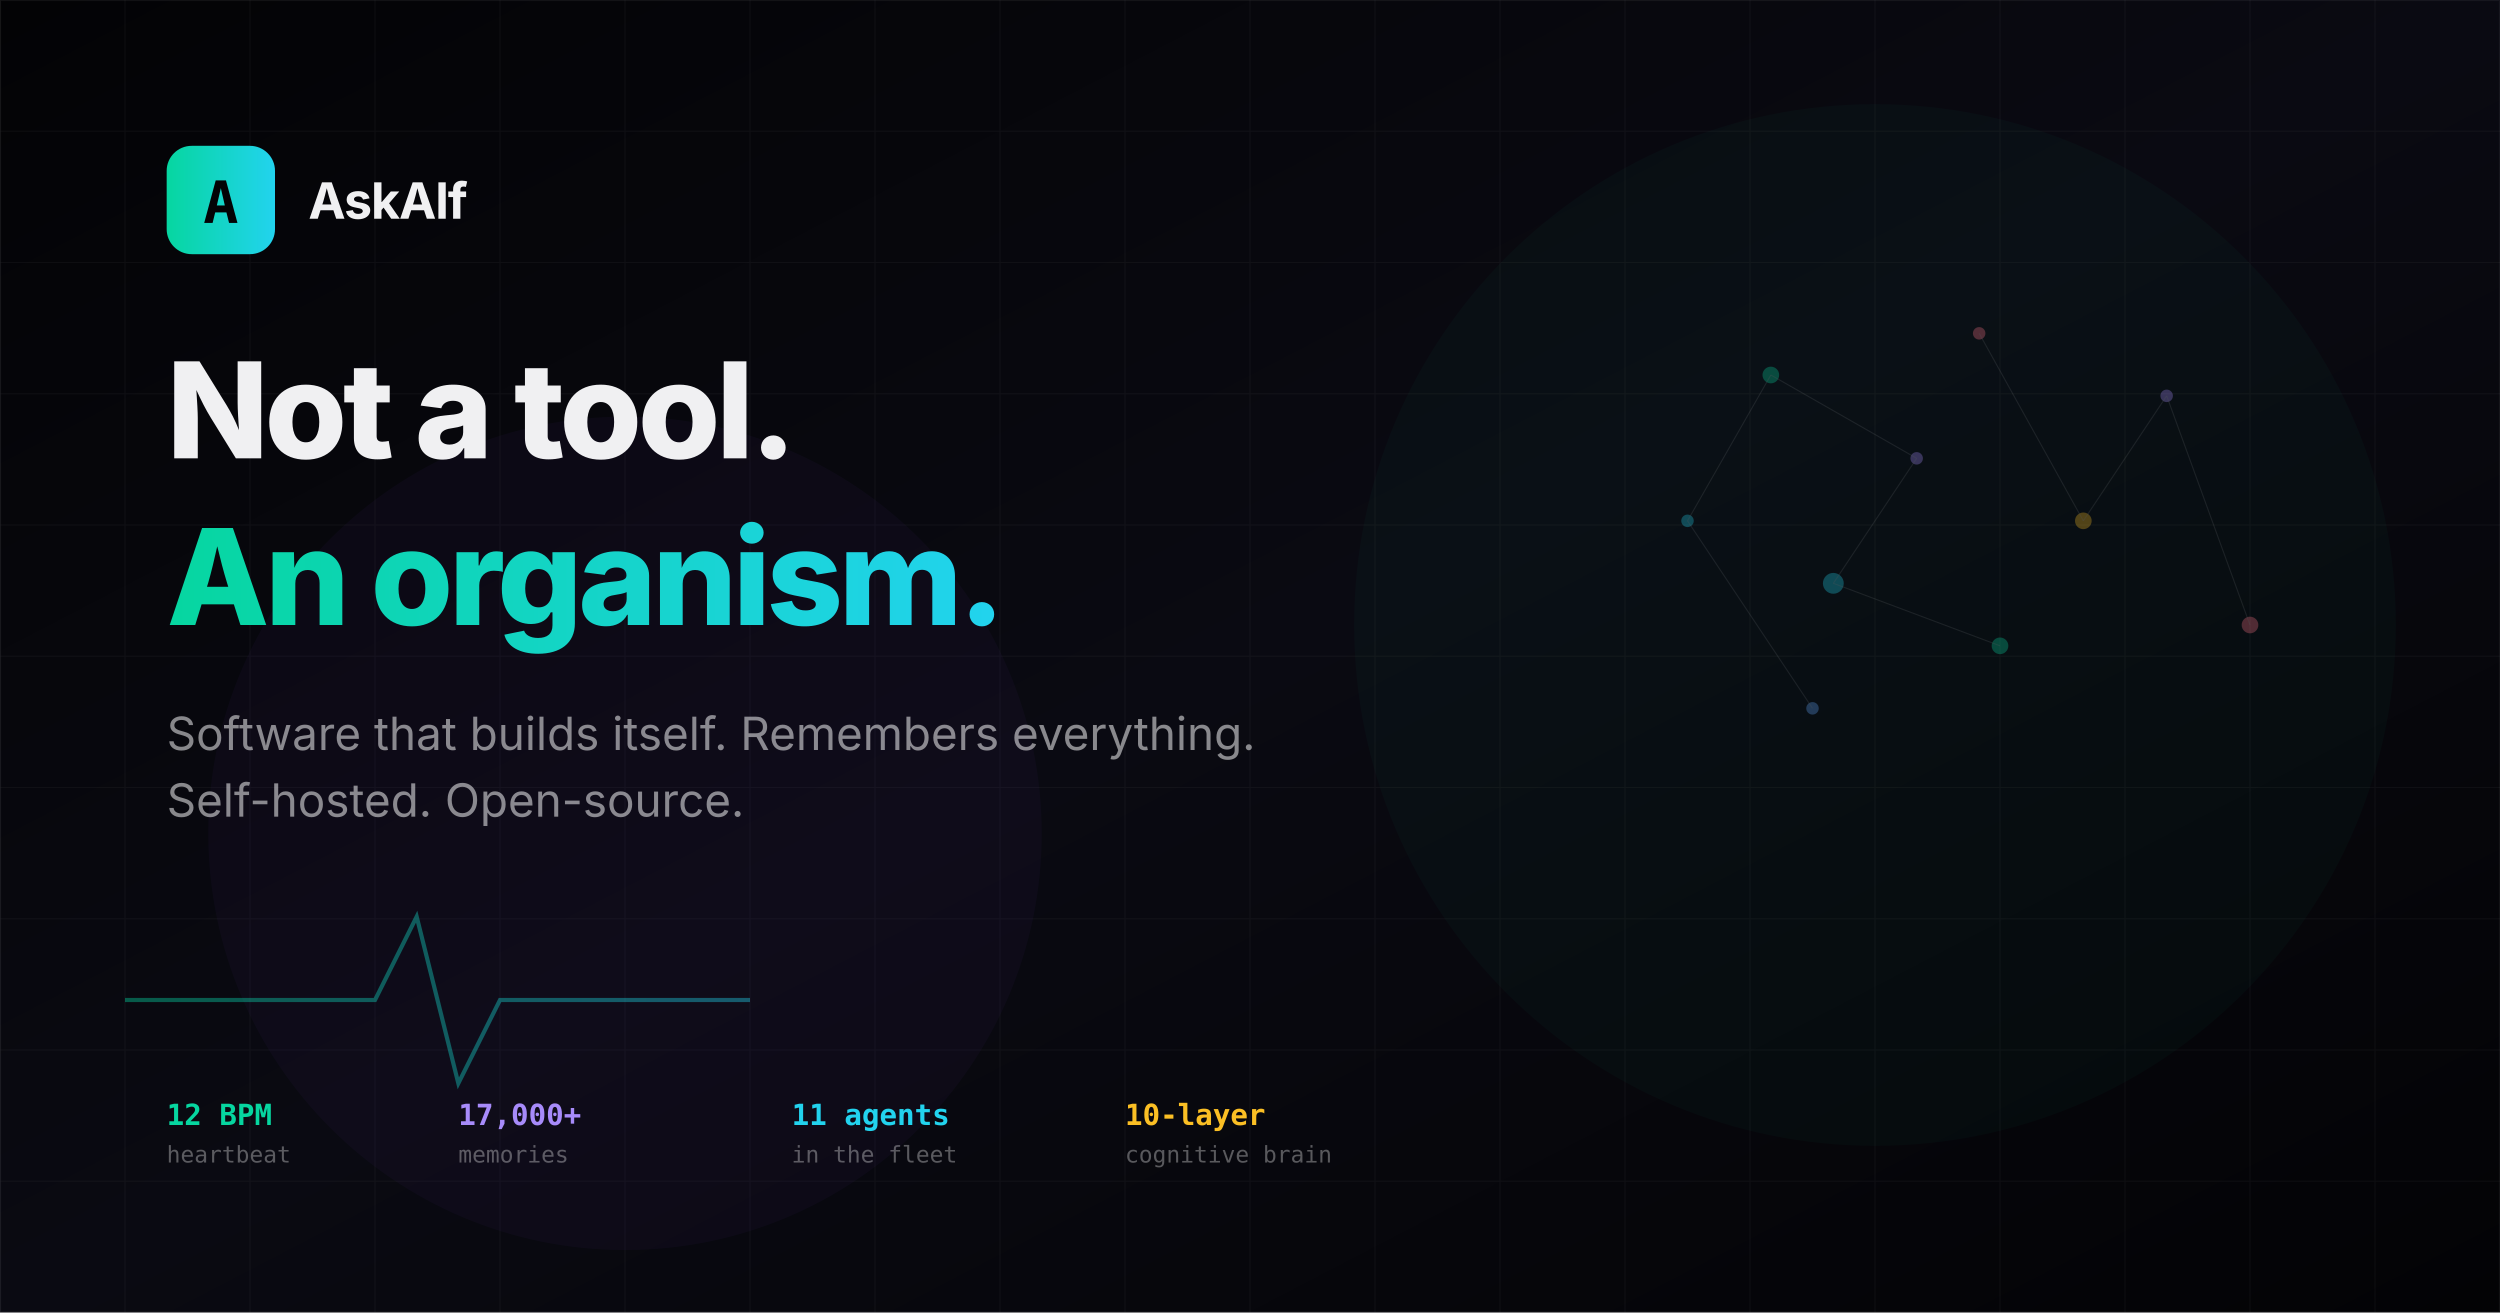
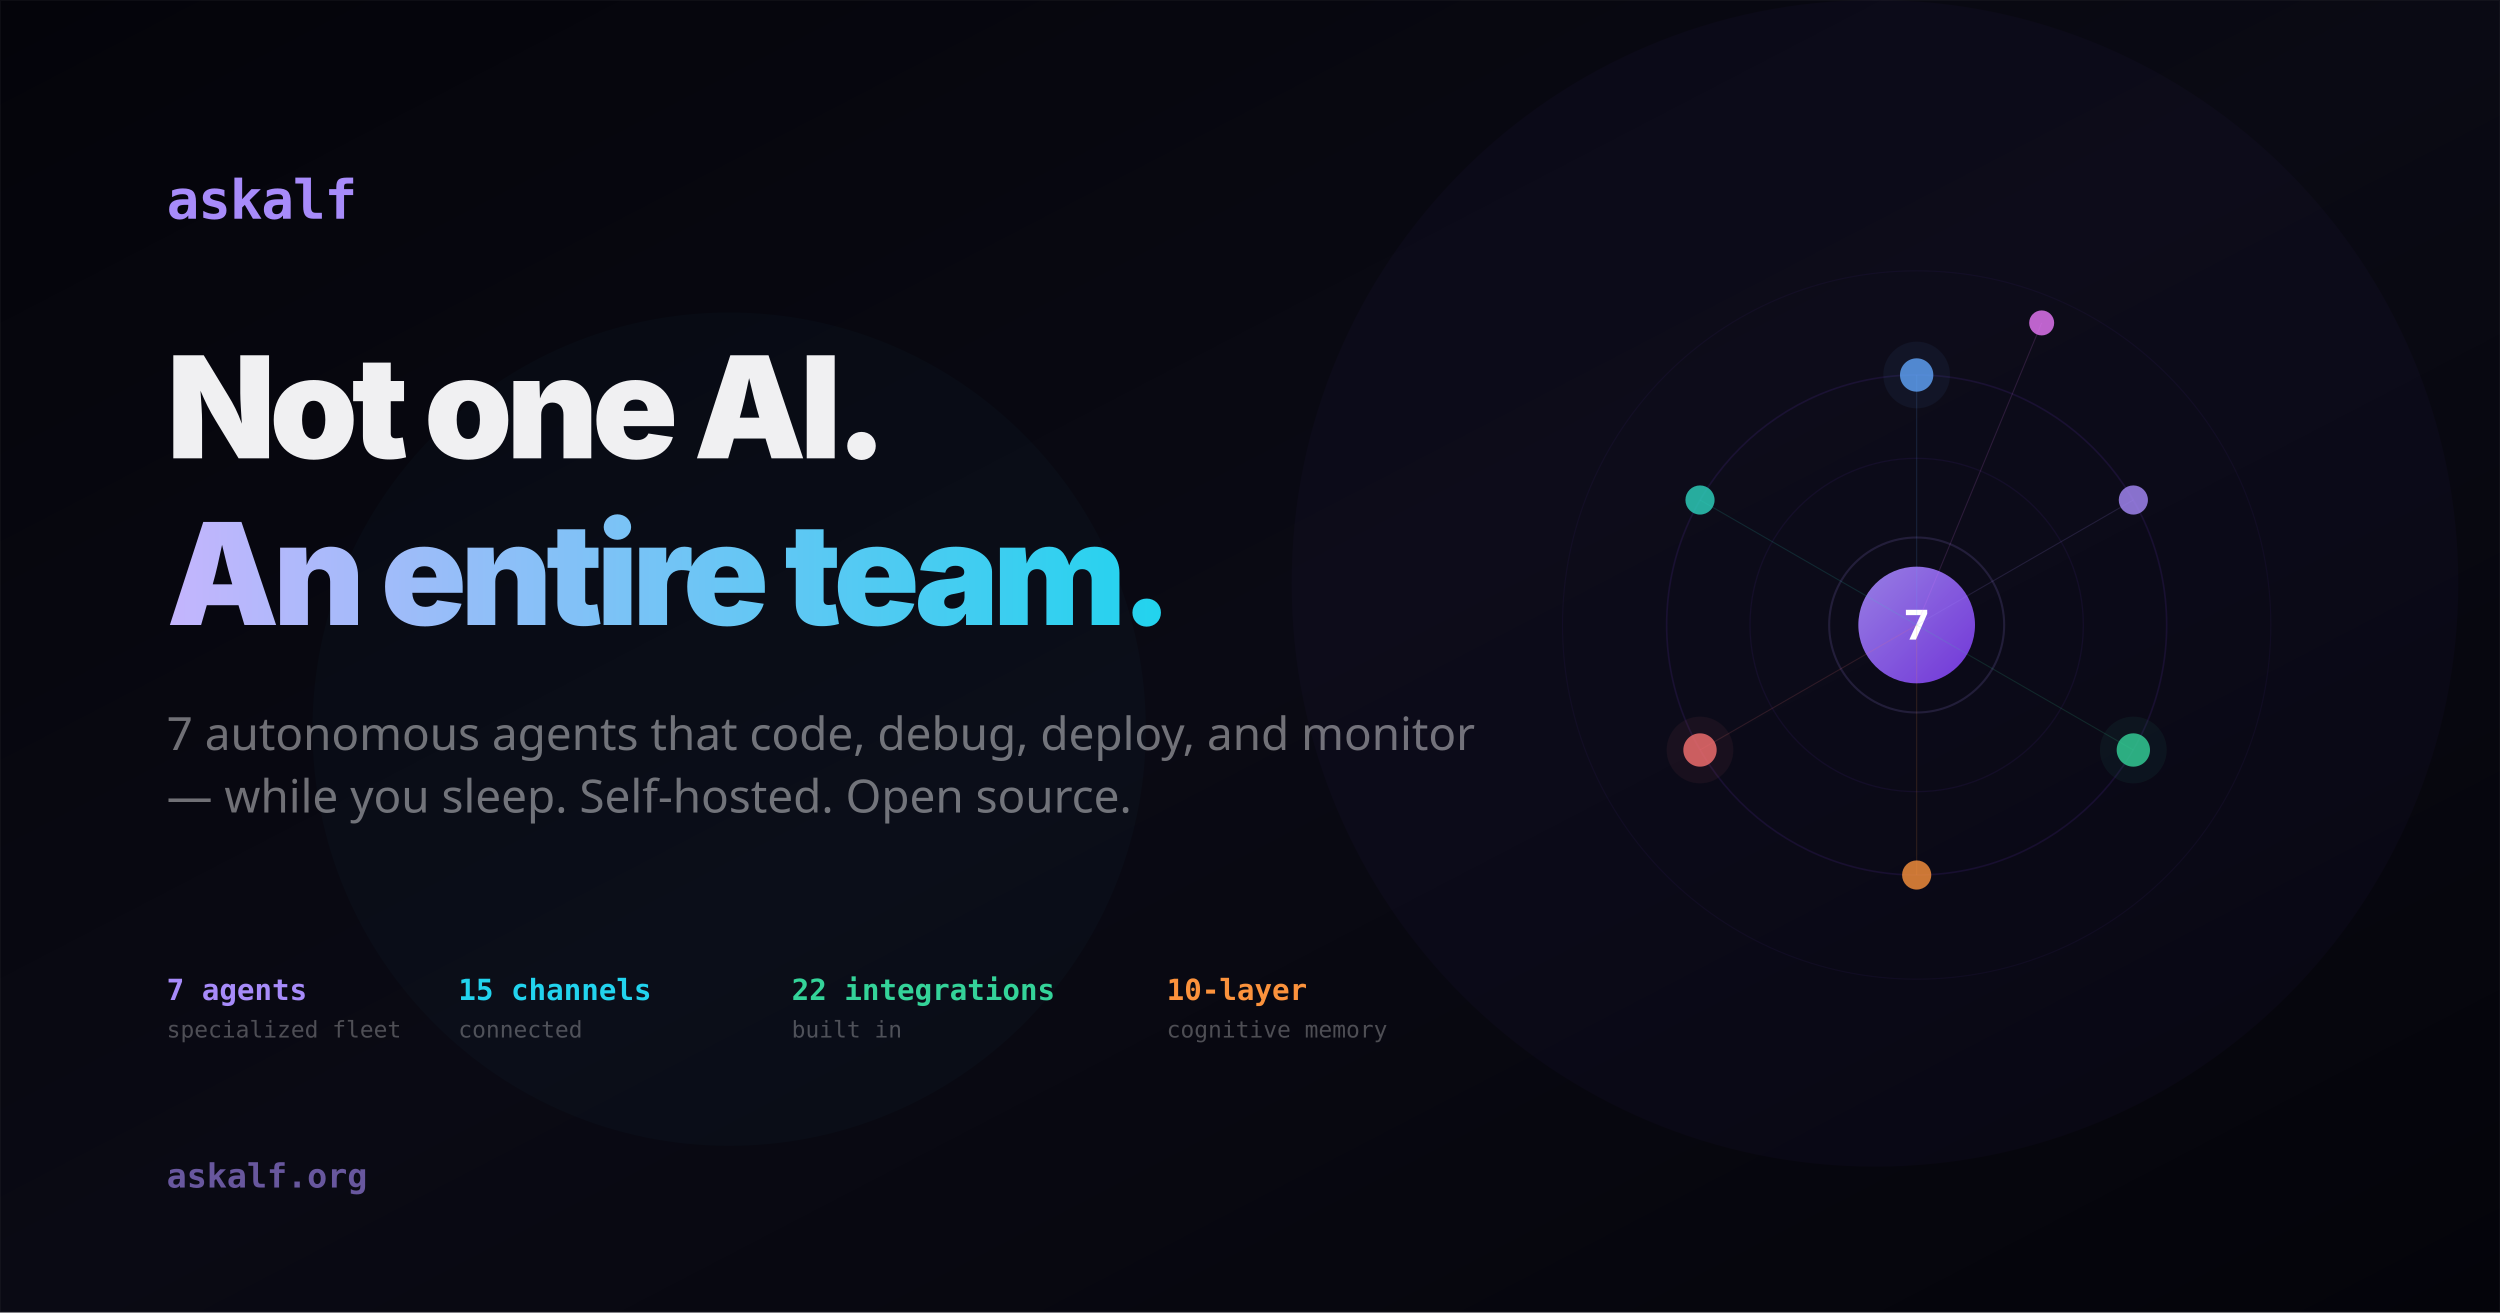
<svg xmlns="http://www.w3.org/2000/svg" viewBox="0 0 1200 630" width="1200" height="630">
  <defs>
    <linearGradient id="bg" x1="0%" y1="0%" x2="100%" y2="100%">
-       <stop offset="0%" style="stop-color:#030305" />
-       <stop offset="50%" style="stop-color:#0a0a12" />
-       <stop offset="100%" style="stop-color:#030305" />
+       <stop offset="0%" style="stop-color:#04040a" />
+       <stop offset="50%" style="stop-color:#0a0a14" />
+       <stop offset="100%" style="stop-color:#04040a" />
    </linearGradient>
-     <linearGradient id="accent" x1="0%" y1="0%" x2="100%" y2="0%">
-       <stop offset="0%" style="stop-color:#06d6a0" />
+     <linearGradient id="crystal" x1="0%" y1="0%" x2="100%" y2="0%">
+       <stop offset="0%" style="stop-color:#c4b5fd" />
      <stop offset="100%" style="stop-color:#22d3ee" />
    </linearGradient>
-     <linearGradient id="purple" x1="0%" y1="0%" x2="100%" y2="0%">
-       <stop offset="0%" style="stop-color:#7c3aed" />
-       <stop offset="100%" style="stop-color:#a78bfa" />
+     <linearGradient id="purple" x1="0%" y1="0%" x2="100%" y2="100%">
+       <stop offset="0%" style="stop-color:#a78bfa" />
+       <stop offset="100%" style="stop-color:#7c3aed" />
    </linearGradient>
  </defs>
  <rect width="1200" height="630" fill="url(#bg)" />
-   <g opacity="0.04" stroke="#f0f0f2" stroke-width="0.5">
-     <line x1="0" y1="0" x2="0" y2="630" />
-     <line x1="60" y1="0" x2="60" y2="630" />
-     <line x1="120" y1="0" x2="120" y2="630" />
-     <line x1="180" y1="0" x2="180" y2="630" />
-     <line x1="240" y1="0" x2="240" y2="630" />
-     <line x1="300" y1="0" x2="300" y2="630" />
-     <line x1="360" y1="0" x2="360" y2="630" />
-     <line x1="420" y1="0" x2="420" y2="630" />
-     <line x1="480" y1="0" x2="480" y2="630" />
-     <line x1="540" y1="0" x2="540" y2="630" />
-     <line x1="600" y1="0" x2="600" y2="630" />
-     <line x1="660" y1="0" x2="660" y2="630" />
-     <line x1="720" y1="0" x2="720" y2="630" />
-     <line x1="780" y1="0" x2="780" y2="630" />
-     <line x1="840" y1="0" x2="840" y2="630" />
-     <line x1="900" y1="0" x2="900" y2="630" />
-     <line x1="960" y1="0" x2="960" y2="630" />
-     <line x1="1020" y1="0" x2="1020" y2="630" />
-     <line x1="1080" y1="0" x2="1080" y2="630" />
-     <line x1="1140" y1="0" x2="1140" y2="630" />
-     <line x1="0" y1="63" x2="1200" y2="63" />
-     <line x1="0" y1="126" x2="1200" y2="126" />
-     <line x1="0" y1="189" x2="1200" y2="189" />
-     <line x1="0" y1="252" x2="1200" y2="252" />
-     <line x1="0" y1="315" x2="1200" y2="315" />
-     <line x1="0" y1="378" x2="1200" y2="378" />
-     <line x1="0" y1="441" x2="1200" y2="441" />
-     <line x1="0" y1="504" x2="1200" y2="504" />
-     <line x1="0" y1="567" x2="1200" y2="567" />
+   <circle cx="900" cy="280" r="280" fill="#7c3aed" opacity="0.03" />
+   <circle cx="350" cy="350" r="200" fill="#22d3ee" opacity="0.02" />
+   <g transform="translate(920, 300)">
+     <circle cx="0" cy="0" r="120" fill="none" stroke="#7c3aed" stroke-width="0.8" opacity="0.12" />
+     <circle cx="0" cy="0" r="80" fill="none" stroke="#7c3aed" stroke-width="0.6" opacity="0.08" />
+     <circle cx="0" cy="0" r="170" fill="none" stroke="#7c3aed" stroke-width="0.5" opacity="0.06" />
+     <circle cx="0" cy="0" r="28" fill="url(#purple)" opacity="0.9" />
+     <circle cx="0" cy="0" r="42" fill="none" stroke="#a78bfa" stroke-width="1" opacity="0.15" />
+     <text x="0" y="7" text-anchor="middle" font-family="system-ui, sans-serif" font-weight="800" font-size="20" fill="#fff">7</text>
+     <circle cx="0" cy="-120" r="8" fill="#60a5fa" opacity="0.8" />
+     <circle cx="104" cy="-60" r="7" fill="#a78bfa" opacity="0.8" />
+     <circle cx="104" cy="60" r="8" fill="#34d399" opacity="0.8" />
+     <circle cx="0" cy="120" r="7" fill="#fb923c" opacity="0.8" />
+     <circle cx="-104" cy="60" r="8" fill="#f87171" opacity="0.8" />
+     <circle cx="-104" cy="-60" r="7" fill="#2dd4bf" opacity="0.8" />
+     <circle cx="60" cy="-145" r="6" fill="#e879f9" opacity="0.8" />
+     <line x1="0" y1="0" x2="0" y2="-120" stroke="#60a5fa" stroke-width="0.5" opacity="0.15" />
+     <line x1="0" y1="0" x2="104" y2="-60" stroke="#a78bfa" stroke-width="0.5" opacity="0.15" />
+     <line x1="0" y1="0" x2="104" y2="60" stroke="#34d399" stroke-width="0.5" opacity="0.15" />
+     <line x1="0" y1="0" x2="0" y2="120" stroke="#fb923c" stroke-width="0.5" opacity="0.15" />
+     <line x1="0" y1="0" x2="-104" y2="60" stroke="#f87171" stroke-width="0.5" opacity="0.15" />
+     <line x1="0" y1="0" x2="-104" y2="-60" stroke="#2dd4bf" stroke-width="0.5" opacity="0.15" />
+     <line x1="0" y1="0" x2="60" y2="-145" stroke="#e879f9" stroke-width="0.5" opacity="0.15" />
+     <circle cx="0" cy="-120" r="16" fill="#60a5fa" opacity="0.06" />
+     <circle cx="104" cy="60" r="16" fill="#34d399" opacity="0.06" />
+     <circle cx="-104" cy="60" r="16" fill="#f87171" opacity="0.06" />
  </g>
-   <circle cx="900" cy="300" r="250" fill="#06d6a0" opacity="0.03" />
-   <circle cx="300" cy="400" r="200" fill="#7c3aed" opacity="0.04" />
-   <g opacity="0.3">
-     <circle cx="850" cy="180" r="4" fill="#06d6a0" />
-     <circle cx="920" cy="220" r="3" fill="#a78bfa" />
-     <circle cx="880" cy="280" r="5" fill="#22d3ee" />
-     <circle cx="950" cy="160" r="3" fill="#fb7185" />
-     <circle cx="1000" cy="250" r="4" fill="#fbbf24" />
-     <circle cx="870" cy="340" r="3" fill="#60a5fa" />
-     <circle cx="960" cy="310" r="4" fill="#06d6a0" />
-     <circle cx="1040" cy="190" r="3" fill="#a78bfa" />
-     <circle cx="810" cy="250" r="3" fill="#22d3ee" />
-     <circle cx="1080" cy="300" r="4" fill="#fb7185" />
-     <line x1="850" y1="180" x2="920" y2="220" stroke="#f0f0f2" stroke-width="0.5" opacity="0.3" />
-     <line x1="920" y1="220" x2="880" y2="280" stroke="#f0f0f2" stroke-width="0.5" opacity="0.3" />
-     <line x1="880" y1="280" x2="960" y2="310" stroke="#f0f0f2" stroke-width="0.5" opacity="0.3" />
-     <line x1="950" y1="160" x2="1000" y2="250" stroke="#f0f0f2" stroke-width="0.5" opacity="0.3" />
-     <line x1="1000" y1="250" x2="1040" y2="190" stroke="#f0f0f2" stroke-width="0.5" opacity="0.3" />
-     <line x1="870" y1="340" x2="810" y2="250" stroke="#f0f0f2" stroke-width="0.5" opacity="0.3" />
-     <line x1="1040" y1="190" x2="1080" y2="300" stroke="#f0f0f2" stroke-width="0.5" opacity="0.3" />
-     <line x1="850" y1="180" x2="810" y2="250" stroke="#f0f0f2" stroke-width="0.5" opacity="0.3" />
+   <text x="80" y="105" font-family="monospace, system-ui" font-weight="800" font-size="26" fill="#a78bfa" letter-spacing="-0.5">askalf</text>
+   <text x="80" y="220" font-family="system-ui, -apple-system, sans-serif" font-weight="900" font-size="68" fill="#f0f0f2" letter-spacing="-3">Not one AI.</text>
+   <text x="80" y="300" font-family="system-ui, -apple-system, sans-serif" font-weight="900" font-size="68" fill="url(#crystal)" letter-spacing="-3">An entire team.</text>
+   <text x="80" y="360" font-family="system-ui, sans-serif" font-weight="400" font-size="22" fill="#f0f0f2" opacity="0.45">7 autonomous agents that code, debug, deploy, and monitor</text>
+   <text x="80" y="390" font-family="system-ui, sans-serif" font-weight="400" font-size="22" fill="#f0f0f2" opacity="0.45">— while you sleep. Self-hosted. Open source.</text>
+   <g font-family="monospace" font-size="14" font-weight="600">
+     <text x="80" y="480" fill="#a78bfa">7 agents</text>
+     <text x="80" y="498" fill="#f0f0f2" opacity="0.3" font-size="11" font-weight="400">specialized fleet</text>
+     <text x="220" y="480" fill="#22d3ee">15 channels</text>
+     <text x="220" y="498" fill="#f0f0f2" opacity="0.3" font-size="11" font-weight="400">connected</text>
+     <text x="380" y="480" fill="#34d399">22 integrations</text>
+     <text x="380" y="498" fill="#f0f0f2" opacity="0.3" font-size="11" font-weight="400">built in</text>
+     <text x="560" y="480" fill="#fb923c">10-layer</text>
+     <text x="560" y="498" fill="#f0f0f2" opacity="0.3" font-size="11" font-weight="400">cognitive memory</text>
  </g>
-   <polyline points="60,480 160,480 180,480 200,440 220,520 240,480 260,480 360,480" fill="none" stroke="url(#accent)" stroke-width="2" opacity="0.4" />
-   <rect x="80" y="70" width="52" height="52" rx="12" fill="url(#accent)" />
-   <text x="106" y="107" text-anchor="middle" font-family="monospace" font-weight="800" font-size="28" fill="#030305">A</text>
-   <text x="148" y="105" font-family="system-ui, -apple-system, sans-serif" font-weight="700" font-size="24" fill="#f0f0f2" letter-spacing="-0.5">AskAlf</text>
-   <text x="80" y="220" font-family="system-ui, -apple-system, sans-serif" font-weight="800" font-size="64" fill="#f0f0f2" letter-spacing="-2">Not a tool.</text>
-   <text x="80" y="300" font-family="system-ui, -apple-system, sans-serif" font-weight="800" font-size="64" fill="url(#accent)" letter-spacing="-2">An organism.</text>
-   <text x="80" y="360" font-family="system-ui, -apple-system, sans-serif" font-weight="400" font-size="22" fill="#f0f0f2" opacity="0.55">Software that builds itself. Remembers everything.</text>
-   <text x="80" y="392" font-family="system-ui, -apple-system, sans-serif" font-weight="400" font-size="22" fill="#f0f0f2" opacity="0.55">Self-hosted. Open-source.</text>
-   <g font-family="monospace" font-size="14" font-weight="600">
-     <text x="80" y="540" fill="#06d6a0">12 BPM</text>
-     <text x="80" y="558" fill="#f0f0f2" opacity="0.35" font-size="11" font-weight="400">heartbeat</text>
-     <text x="220" y="540" fill="#a78bfa">17,000+</text>
-     <text x="220" y="558" fill="#f0f0f2" opacity="0.35" font-size="11" font-weight="400">memories</text>
-     <text x="380" y="540" fill="#22d3ee">11 agents</text>
-     <text x="380" y="558" fill="#f0f0f2" opacity="0.35" font-size="11" font-weight="400">in the fleet</text>
-     <text x="540" y="540" fill="#fbbf24">10-layer</text>
-     <text x="540" y="558" fill="#f0f0f2" opacity="0.35" font-size="11" font-weight="400">cognitive brain</text>
-   </g>
-   <rect x="0" y="0" width="1200" height="630" rx="0" fill="none" stroke="#f0f0f2" stroke-width="1" opacity="0.06" />
+   <text x="80" y="570" font-family="monospace" font-weight="600" font-size="16" fill="#a78bfa" opacity="0.6">askalf.org</text>
+   <rect x="0" y="0" width="1200" height="630" fill="none" stroke="#f0f0f2" stroke-width="1" opacity="0.04" />
</svg>
